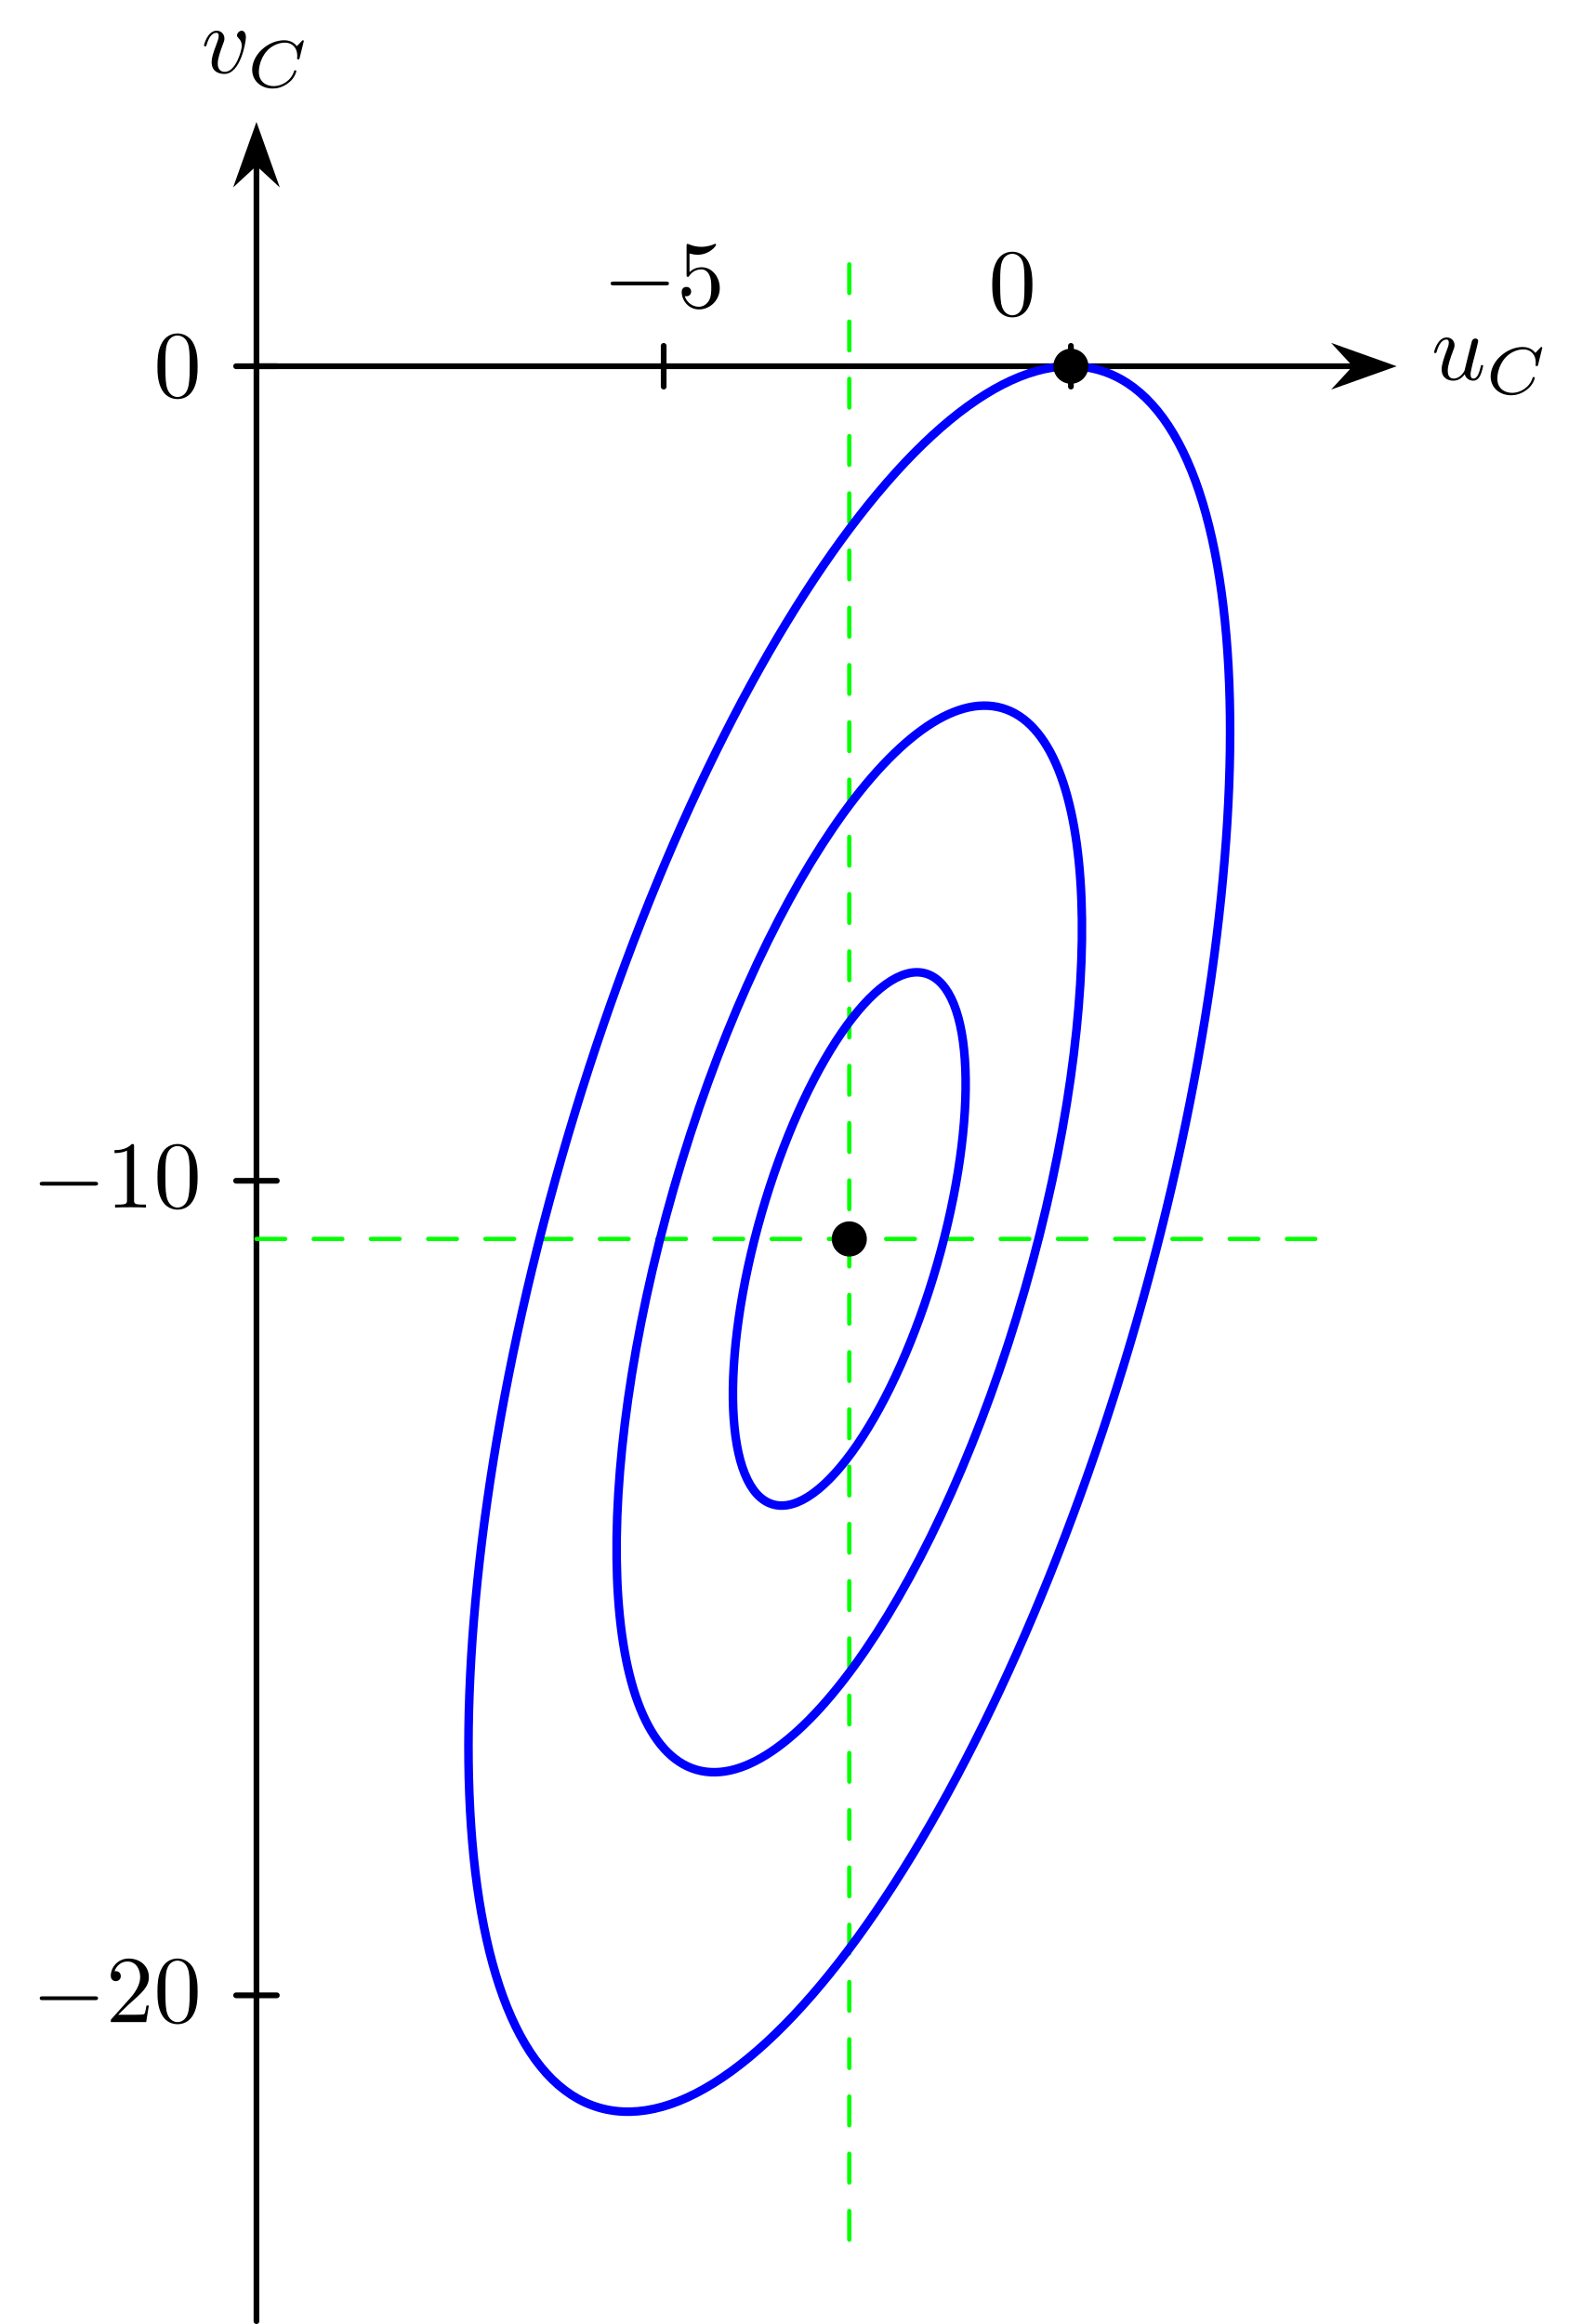
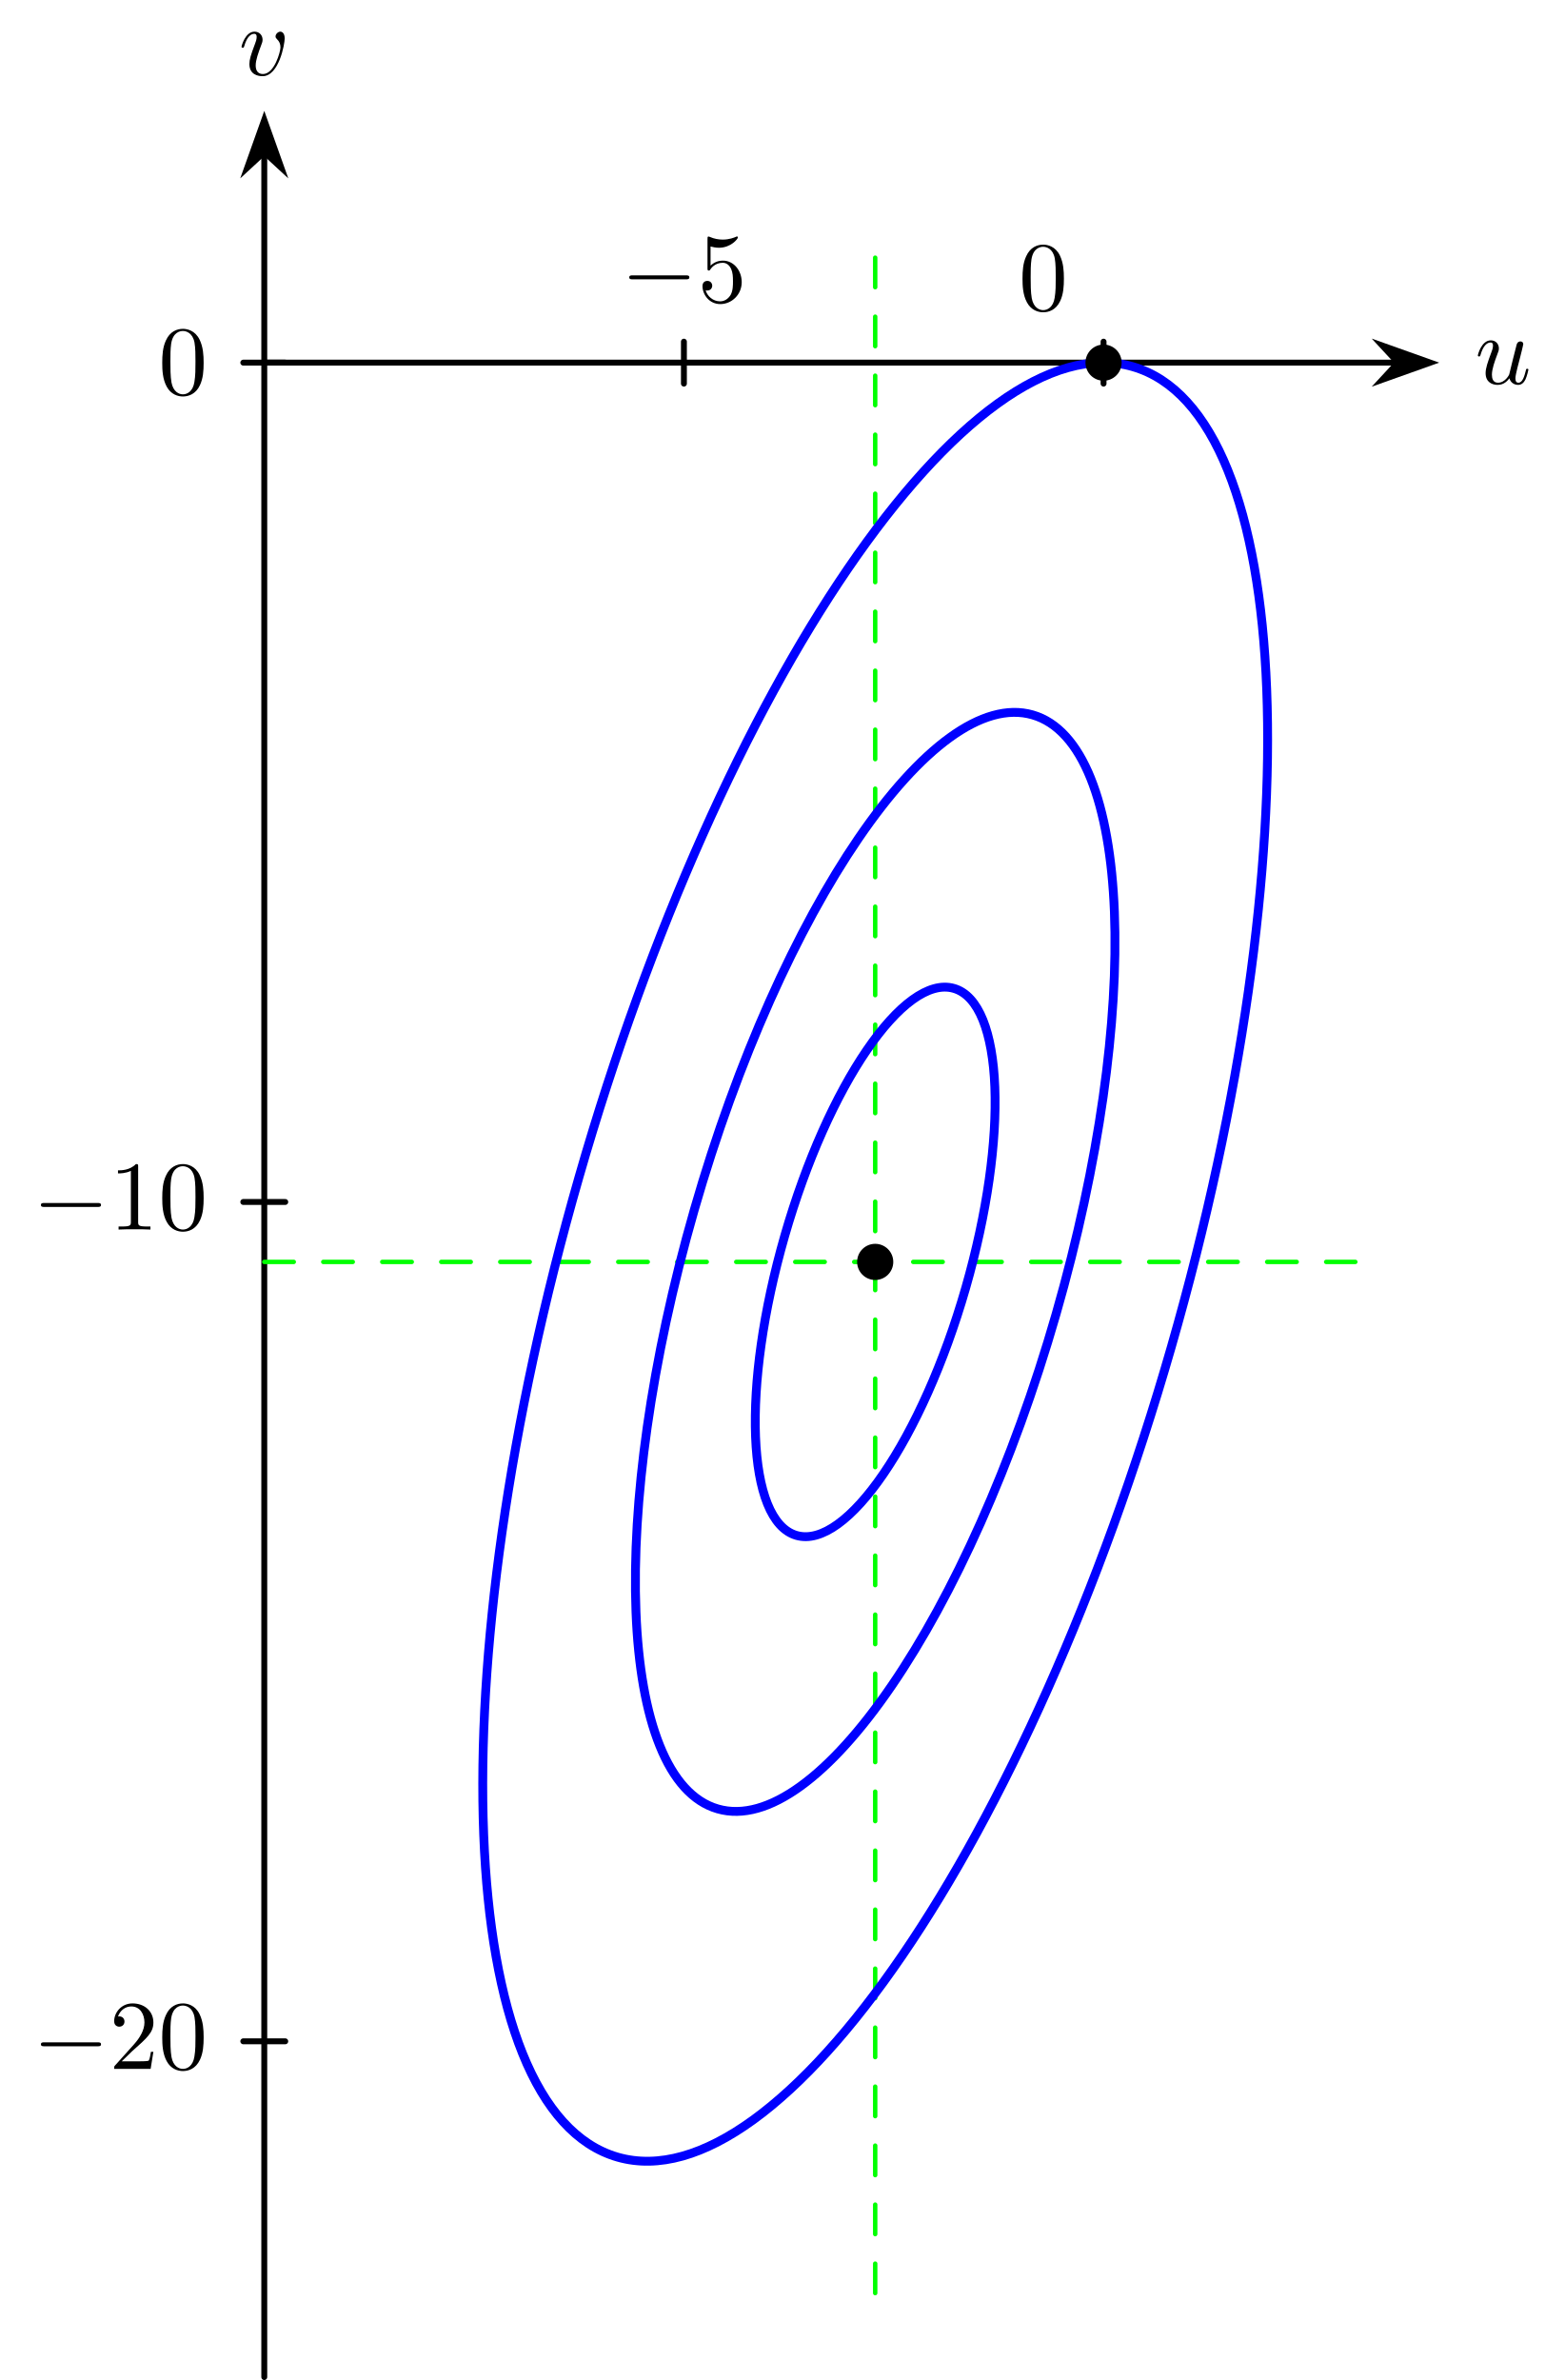
- <svg xmlns="http://www.w3.org/2000/svg" xmlns:xlink="http://www.w3.org/1999/xlink" version="1.1" width="222.99pt" height="327.55pt" viewBox="-72 -72 165.178 242.631">
+ <svg xmlns="http://www.w3.org/2000/svg" xmlns:xlink="http://www.w3.org/1999/xlink" version="1.1" width="213.94pt" height="325.53pt" viewBox="-72 -72 158.477 241.137">
  <defs>
    <path id="palicje-plastnice-g0-0" d="M6.565-2.291C6.735-2.291 6.914-2.291 6.914-2.491S6.735-2.69 6.565-2.69H1.176C1.006-2.69 .827-2.69 .827-2.491S1.006-2.291 1.176-2.291H6.565Z" />
    <path id="palicje-plastnice-g1-117" d="M3.487-.558C3.597-.149 3.945 .11 4.374 .11C4.722 .11 4.951-.12 5.111-.438C5.28-.797 5.41-1.405 5.41-1.425C5.41-1.524 5.32-1.524 5.29-1.524C5.191-1.524 5.181-1.484 5.151-1.345C5.011-.787 4.822-.11 4.403-.11C4.194-.11 4.095-.239 4.095-.568C4.095-.787 4.214-1.255 4.294-1.604L4.573-2.68C4.603-2.829 4.702-3.208 4.742-3.357C4.792-3.587 4.892-3.965 4.892-4.025C4.892-4.204 4.752-4.294 4.603-4.294C4.553-4.294 4.294-4.284 4.214-3.945C4.025-3.218 3.587-1.474 3.467-.946C3.457-.907 3.059-.11 2.331-.11C1.813-.11 1.714-.558 1.714-.927C1.714-1.484 1.993-2.271 2.252-2.959C2.371-3.258 2.421-3.397 2.421-3.587C2.421-4.035 2.102-4.403 1.604-4.403C.658-4.403 .289-2.959 .289-2.869C.289-2.77 .389-2.77 .408-2.77C.508-2.77 .518-2.79 .568-2.949C.817-3.816 1.196-4.184 1.574-4.184C1.664-4.184 1.823-4.174 1.823-3.856C1.823-3.616 1.714-3.328 1.654-3.178C1.285-2.192 1.076-1.574 1.076-1.086C1.076-.139 1.763 .11 2.301 .11C2.959 .11 3.318-.339 3.487-.558Z" />
    <path id="palicje-plastnice-g1-118" d="M4.663-3.706C4.663-4.244 4.403-4.403 4.224-4.403C3.975-4.403 3.736-4.144 3.736-3.925C3.736-3.796 3.786-3.736 3.895-3.626C4.105-3.427 4.234-3.168 4.234-2.809C4.234-2.391 3.626-.11 2.461-.11C1.953-.11 1.724-.458 1.724-.976C1.724-1.534 1.993-2.262 2.301-3.088C2.371-3.258 2.421-3.397 2.421-3.587C2.421-4.035 2.102-4.403 1.604-4.403C.667-4.403 .289-2.959 .289-2.869C.289-2.77 .389-2.77 .408-2.77C.508-2.77 .518-2.79 .568-2.949C.857-3.955 1.285-4.184 1.574-4.184C1.654-4.184 1.823-4.184 1.823-3.866C1.823-3.616 1.724-3.347 1.654-3.168C1.215-2.012 1.086-1.554 1.086-1.126C1.086-.05 1.963 .11 2.421 .11C4.095 .11 4.663-3.188 4.663-3.706Z" />
-     <path id="palicje-plastnice-g2-67" d="M5.879-4.812C5.879-4.847 5.858-4.903 5.788-4.903C5.739-4.903 5.726-4.889 5.663-4.819L5.154-4.282C5.091-4.366 4.7-4.903 3.843-4.903C2.148-4.903 .488-3.403 .488-1.827C.488-.69 1.381 .139 2.629 .139C3.006 .139 3.675 .063 4.394-.544C4.944-1.011 5.098-1.618 5.098-1.674C5.098-1.764 5.014-1.764 4.979-1.764C4.889-1.764 4.875-1.73 4.854-1.653C4.568-.697 3.592-.112 2.748-.112C2.008-.112 1.186-.509 1.186-1.611C1.186-1.813 1.234-2.915 2.036-3.794C2.518-4.331 3.25-4.652 3.912-4.652C4.721-4.652 5.196-4.066 5.196-3.285C5.196-3.089 5.175-3.041 5.175-2.999C5.175-2.908 5.265-2.908 5.3-2.908C5.412-2.908 5.412-2.929 5.447-3.062L5.879-4.812Z" />
-     <path id="palicje-plastnice-g3-48" d="M4.583-3.188C4.583-3.985 4.533-4.782 4.184-5.519C3.726-6.476 2.909-6.635 2.491-6.635C1.893-6.635 1.166-6.376 .757-5.45C.438-4.762 .389-3.985 .389-3.188C.389-2.441 .428-1.544 .837-.787C1.265 .02 1.993 .219 2.481 .219C3.019 .219 3.776 .01 4.214-.936C4.533-1.624 4.583-2.401 4.583-3.188ZM2.481 0C2.092 0 1.504-.249 1.325-1.205C1.215-1.803 1.215-2.72 1.215-3.308C1.215-3.945 1.215-4.603 1.295-5.141C1.484-6.326 2.232-6.416 2.481-6.416C2.809-6.416 3.467-6.237 3.656-5.25C3.756-4.692 3.756-3.935 3.756-3.308C3.756-2.56 3.756-1.883 3.646-1.245C3.497-.299 2.929 0 2.481 0Z" />
-     <path id="palicje-plastnice-g3-49" d="M2.929-6.376C2.929-6.615 2.929-6.635 2.7-6.635C2.082-5.998 1.205-5.998 .887-5.998V-5.689C1.086-5.689 1.674-5.689 2.192-5.948V-.787C2.192-.428 2.162-.309 1.265-.309H.946V0C1.295-.03 2.162-.03 2.56-.03S3.826-.03 4.174 0V-.309H3.856C2.959-.309 2.929-.418 2.929-.787V-6.376Z" />
-     <path id="palicje-plastnice-g3-50" d="M1.265-.767L2.321-1.793C3.875-3.168 4.473-3.706 4.473-4.702C4.473-5.838 3.577-6.635 2.361-6.635C1.235-6.635 .498-5.719 .498-4.832C.498-4.274 .996-4.274 1.026-4.274C1.196-4.274 1.544-4.394 1.544-4.802C1.544-5.061 1.365-5.32 1.016-5.32C.936-5.32 .917-5.32 .887-5.31C1.116-5.958 1.654-6.326 2.232-6.326C3.138-6.326 3.567-5.519 3.567-4.702C3.567-3.905 3.068-3.118 2.521-2.501L.608-.369C.498-.259 .498-.239 .498 0H4.194L4.473-1.733H4.224C4.174-1.435 4.105-.996 4.005-.847C3.935-.767 3.278-.767 3.059-.767H1.265Z" />
-     <path id="palicje-plastnice-g3-53" d="M4.473-2.002C4.473-3.188 3.656-4.184 2.58-4.184C2.102-4.184 1.674-4.025 1.315-3.676V-5.619C1.514-5.559 1.843-5.489 2.162-5.489C3.387-5.489 4.085-6.396 4.085-6.526C4.085-6.585 4.055-6.635 3.985-6.635C3.975-6.635 3.955-6.635 3.905-6.605C3.706-6.516 3.218-6.316 2.55-6.316C2.152-6.316 1.694-6.386 1.225-6.595C1.146-6.625 1.126-6.625 1.106-6.625C1.006-6.625 1.006-6.545 1.006-6.386V-3.437C1.006-3.258 1.006-3.178 1.146-3.178C1.215-3.178 1.235-3.208 1.275-3.268C1.385-3.427 1.753-3.965 2.56-3.965C3.078-3.965 3.328-3.507 3.407-3.328C3.567-2.959 3.587-2.57 3.587-2.072C3.587-1.724 3.587-1.126 3.347-.707C3.108-.319 2.74-.06 2.281-.06C1.554-.06 .986-.588 .817-1.176C.847-1.166 .877-1.156 .986-1.156C1.315-1.156 1.484-1.405 1.484-1.644S1.315-2.132 .986-2.132C.847-2.132 .498-2.062 .498-1.604C.498-.747 1.186 .219 2.301 .219C3.457 .219 4.473-.737 4.473-2.002Z" />
+     <path id="palicje-plastnice-g2-48" d="M4.583-3.188C4.583-3.985 4.533-4.782 4.184-5.519C3.726-6.476 2.909-6.635 2.491-6.635C1.893-6.635 1.166-6.376 .757-5.45C.438-4.762 .389-3.985 .389-3.188C.389-2.441 .428-1.544 .837-.787C1.265 .02 1.993 .219 2.481 .219C3.019 .219 3.776 .01 4.214-.936C4.533-1.624 4.583-2.401 4.583-3.188ZM2.481 0C2.092 0 1.504-.249 1.325-1.205C1.215-1.803 1.215-2.72 1.215-3.308C1.215-3.945 1.215-4.603 1.295-5.141C1.484-6.326 2.232-6.416 2.481-6.416C2.809-6.416 3.467-6.237 3.656-5.25C3.756-4.692 3.756-3.935 3.756-3.308C3.756-2.56 3.756-1.883 3.646-1.245C3.497-.299 2.929 0 2.481 0Z" />
+     <path id="palicje-plastnice-g2-49" d="M2.929-6.376C2.929-6.615 2.929-6.635 2.7-6.635C2.082-5.998 1.205-5.998 .887-5.998V-5.689C1.086-5.689 1.674-5.689 2.192-5.948V-.787C2.192-.428 2.162-.309 1.265-.309H.946V0C1.295-.03 2.162-.03 2.56-.03S3.826-.03 4.174 0V-.309H3.856C2.959-.309 2.929-.418 2.929-.787V-6.376Z" />
+     <path id="palicje-plastnice-g2-50" d="M1.265-.767L2.321-1.793C3.875-3.168 4.473-3.706 4.473-4.702C4.473-5.838 3.577-6.635 2.361-6.635C1.235-6.635 .498-5.719 .498-4.832C.498-4.274 .996-4.274 1.026-4.274C1.196-4.274 1.544-4.394 1.544-4.802C1.544-5.061 1.365-5.32 1.016-5.32C.936-5.32 .917-5.32 .887-5.31C1.116-5.958 1.654-6.326 2.232-6.326C3.138-6.326 3.567-5.519 3.567-4.702C3.567-3.905 3.068-3.118 2.521-2.501L.608-.369C.498-.259 .498-.239 .498 0H4.194L4.473-1.733H4.224C4.174-1.435 4.105-.996 4.005-.847C3.935-.767 3.278-.767 3.059-.767H1.265Z" />
+     <path id="palicje-plastnice-g2-53" d="M4.473-2.002C4.473-3.188 3.656-4.184 2.58-4.184C2.102-4.184 1.674-4.025 1.315-3.676V-5.619C1.514-5.559 1.843-5.489 2.162-5.489C3.387-5.489 4.085-6.396 4.085-6.526C4.085-6.585 4.055-6.635 3.985-6.635C3.975-6.635 3.955-6.635 3.905-6.605C3.706-6.516 3.218-6.316 2.55-6.316C2.152-6.316 1.694-6.386 1.225-6.595C1.146-6.625 1.126-6.625 1.106-6.625C1.006-6.625 1.006-6.545 1.006-6.386V-3.437C1.006-3.258 1.006-3.178 1.146-3.178C1.215-3.178 1.235-3.208 1.275-3.268C1.385-3.427 1.753-3.965 2.56-3.965C3.078-3.965 3.328-3.507 3.407-3.328C3.567-2.959 3.587-2.57 3.587-2.072C3.587-1.724 3.587-1.126 3.347-.707C3.108-.319 2.74-.06 2.281-.06C1.554-.06 .986-.588 .817-1.176C.847-1.166 .877-1.156 .986-1.156C1.315-1.156 1.484-1.405 1.484-1.644S1.315-2.132 .986-2.132C.847-2.132 .498-2.062 .498-1.604C.498-.747 1.186 .219 2.301 .219C3.457 .219 4.473-.737 4.473-2.002Z" />
  </defs>
  <g id="palicje-plastnice-page1">
-     <g stroke-miterlimit="10" transform="translate(39.81748,-33.76421)scale(0.996264,-0.996264)">
+     <g stroke-miterlimit="10" transform="translate(39.81748,-35.25857)scale(0.996264,-0.996264)">
      <g fill="#000" stroke="#000">
        <g stroke-width="0.4">
          <g stroke-width="0.6">
            <g stroke-linecap="round">
              <g stroke-linejoin="round">
                <path d="M-85.359 0H29.791" fill="none" />
                <g transform="translate(27.31497,0.0)">
                  <g stroke-dasharray="none" stroke-dashoffset="0.0">
                    <g stroke-linejoin="miter">
                      <path d="M5.93 0L1.005 1.754L2.626 0L1.005-1.754Z" />
                    </g>
                  </g>
                </g>
-                 <g transform="translate(37.7766,-1.40279)">
-                   <g stroke="none" transform="scale(-1.00375,1.00375)translate(39.81748,-33.76421)scale(-1,-1)">
+                 <g transform="translate(37.7766,-2.15277)">
+                   <g stroke="none" transform="scale(-1.00375,1.00375)translate(39.81748,-35.25857)scale(-1,-1)">
                    <g fill="#000">
                      <g stroke="none">
-                         <use x="39.817" y="-33.764" xlink:href="#palicje-plastnice-g1-117" />
-                         <use x="45.521" y="-32.27" xlink:href="#palicje-plastnice-g2-67" />
+                         <use x="39.817" y="-35.259" xlink:href="#palicje-plastnice-g1-117" />
                      </g>
                    </g>
                  </g>
                </g>
                <path d="M-85.359-204.862V21.256" fill="none" />
                <g transform="matrix(0.0,1.0,-1.0,0.0,-85.35904,18.77907)">
                  <g stroke-dasharray="none" stroke-dashoffset="0.0">
                    <g stroke-linejoin="miter">
                      <path d="M5.93 0L1.005 1.754L2.626 0L1.005-1.754Z" />
                    </g>
                  </g>
                </g>
-                 <g transform="translate(-91.14565,30.74066)">
-                   <g stroke="none" transform="scale(-1.00375,1.00375)translate(39.81748,-33.76421)scale(-1,-1)">
+                 <g transform="translate(-87.96204,29.24069)">
+                   <g stroke="none" transform="scale(-1.00375,1.00375)translate(39.81748,-35.25857)scale(-1,-1)">
                    <g fill="#000">
                      <g stroke="none">
-                         <use x="39.817" y="-33.764" xlink:href="#palicje-plastnice-g1-118" />
-                         <use x="44.647" y="-32.27" xlink:href="#palicje-plastnice-g2-67" />
+                         <use x="39.817" y="-35.259" xlink:href="#palicje-plastnice-g1-118" />
                      </g>
                    </g>
                  </g>
                </g>
                <path d="M-42.68 2.134V-2.134" fill="none" />
                <path d="M0 2.134V-2.134" fill="none" />
                <g transform="translate(-49.06842,6.17346)">
-                   <g stroke="none" transform="scale(-1.00375,1.00375)translate(39.81748,-33.76421)scale(-1,-1)">
+                   <g stroke="none" transform="scale(-1.00375,1.00375)translate(39.81748,-35.25857)scale(-1,-1)">
                    <g fill="#000">
                      <g stroke="none">
-                         <use x="39.817" y="-33.764" xlink:href="#palicje-plastnice-g0-0" />
-                         <use x="47.566" y="-33.764" xlink:href="#palicje-plastnice-g3-53" />
+                         <use x="39.817" y="-35.259" xlink:href="#palicje-plastnice-g0-0" />
+                         <use x="47.566" y="-35.259" xlink:href="#palicje-plastnice-g2-53" />
                      </g>
                    </g>
                  </g>
                </g>
                <g transform="translate(-8.63298,5.34013)">
-                   <g stroke="none" transform="scale(-1.00375,1.00375)translate(39.81748,-33.76421)scale(-1,-1)">
+                   <g stroke="none" transform="scale(-1.00375,1.00375)translate(39.81748,-35.25857)scale(-1,-1)">
                    <g fill="#000">
                      <g stroke="none">
-                         <use x="39.817" y="-33.764" xlink:href="#palicje-plastnice-g3-48" />
+                         <use x="39.817" y="-35.259" xlink:href="#palicje-plastnice-g2-48" />
                      </g>
                    </g>
                  </g>
                </g>
                <path d="M-83.225 0H-87.493" fill="none" />
                <g transform="translate(-96.12599,-3.22221)">
-                   <g stroke="none" transform="scale(-1.00375,1.00375)translate(39.81748,-33.76421)scale(-1,-1)">
+                   <g stroke="none" transform="scale(-1.00375,1.00375)translate(39.81748,-35.25857)scale(-1,-1)">
                    <g fill="#000">
                      <g stroke="none">
-                         <use x="39.817" y="-33.764" xlink:href="#palicje-plastnice-g3-48" />
+                         <use x="39.817" y="-35.259" xlink:href="#palicje-plastnice-g2-48" />
                      </g>
                    </g>
                  </g>
                </g>
                <path d="M-83.225-85.359H-87.493" fill="none" />
                <g transform="translate(-108.9038,-88.1646)">
-                   <g stroke="none" transform="scale(-1.00375,1.00375)translate(39.81748,-33.76421)scale(-1,-1)">
+                   <g stroke="none" transform="scale(-1.00375,1.00375)translate(39.81748,-35.25857)scale(-1,-1)">
                    <g fill="#000">
                      <g stroke="none">
-                         <use x="39.817" y="-33.764" xlink:href="#palicje-plastnice-g0-0" />
-                         <use x="47.566" y="-33.764" xlink:href="#palicje-plastnice-g3-49" />
-                         <use x="52.548" y="-33.764" xlink:href="#palicje-plastnice-g3-48" />
+                         <use x="39.817" y="-35.259" xlink:href="#palicje-plastnice-g0-0" />
+                         <use x="47.566" y="-35.259" xlink:href="#palicje-plastnice-g2-49" />
+                         <use x="52.548" y="-35.259" xlink:href="#palicje-plastnice-g2-48" />
                      </g>
                    </g>
                  </g>
                </g>
                <path d="M-83.225-170.718H-87.493" fill="none" />
                <g transform="translate(-108.9038,-173.5236)">
-                   <g stroke="none" transform="scale(-1.00375,1.00375)translate(39.81748,-33.76421)scale(-1,-1)">
+                   <g stroke="none" transform="scale(-1.00375,1.00375)translate(39.81748,-35.25857)scale(-1,-1)">
                    <g fill="#000">
                      <g stroke="none">
-                         <use x="39.817" y="-33.764" xlink:href="#palicje-plastnice-g0-0" />
-                         <use x="47.566" y="-33.764" xlink:href="#palicje-plastnice-g3-50" />
-                         <use x="52.548" y="-33.764" xlink:href="#palicje-plastnice-g3-48" />
+                         <use x="39.817" y="-35.259" xlink:href="#palicje-plastnice-g0-0" />
+                         <use x="47.566" y="-35.259" xlink:href="#palicje-plastnice-g2-50" />
+                         <use x="52.548" y="-35.259" xlink:href="#palicje-plastnice-g2-48" />
                      </g>
                    </g>
                  </g>
                </g>
                <g fill="#0f0" stroke="#0f0">
                  <g stroke-dasharray="3.0,3.0" stroke-dashoffset="0.0">
                    <g stroke-width="0.45">
                      <path d="M-85.359-91.454H25.608" fill="none" />
                    </g>
                  </g>
                </g>
                <g fill="#0f0" stroke="#0f0">
                  <g stroke-dasharray="3.0,3.0" stroke-dashoffset="0.0">
                    <g stroke-width="0.45">
                      <path d="M-23.226-196.326V12.804" fill="none" />
                    </g>
                  </g>
                </g>
                <g fill="#00f" stroke="#00f">
                  <g stroke-width="0.9">
                    <path d="M-15.223-63.638C-20.306-62.175-28.009-73.443-32.43-88.806C-36.85-104.168-36.313-117.807-31.23-119.27C-26.147-120.732-18.443-109.464-14.023-94.102C-9.602-78.739-10.14-65.1-15.223-63.638ZM-23.226-91.454" fill="none" />
                  </g>
                </g>
                <g fill="#00f" stroke="#00f">
                  <g stroke-width="0.9">
                    <path d="M-7.219-35.822C-17.381-32.898-32.785-55.435-41.625-86.16S-49.395-144.162-39.233-147.085C-29.072-150.009-13.668-127.473-4.827-96.748C4.013-66.023 2.942-38.746-7.219-35.822ZM-23.226-91.454" fill="none" />
                  </g>
                </g>
                <g fill="#00f" stroke="#00f">
                  <g stroke-width="0.9">
                    <path d="M2.97-.41C-13.661 4.375-38.871-32.507-53.339-82.789C-67.807-133.072-66.053-177.712-49.422-182.497C-32.791-187.282-7.581-150.401 6.887-100.118C21.354-49.835 19.601-5.195 2.97-.41ZM-23.226-91.454" fill="none" />
                  </g>
                </g>
                <path d="M-21.387-91.454C-21.387-90.438-22.211-89.615-23.226-89.615S-25.065-90.438-25.065-91.454C-25.065-92.469-24.242-93.292-23.226-93.292S-21.387-92.469-21.387-91.454ZM-23.226-91.454" stroke="none" />
                <g transform="translate(-23.22612,-91.4537)">
-                   <g stroke="none" transform="scale(-1.00375,1.00375)translate(39.81748,-33.76421)scale(-1,-1)">
+                   <g stroke="none" transform="scale(-1.00375,1.00375)translate(39.81748,-35.25857)scale(-1,-1)">
                    <g fill="#000">
                      <g stroke="none" />
                    </g>
                  </g>
                </g>
                <path d="M1.839 0C1.839 1.015 1.015 1.839 0 1.839S-1.839 1.015-1.839 0S-1.015-1.839 0-1.839S1.839-1.015 1.839 0ZM0 0" stroke="none" />
-                 <g stroke="none" transform="scale(-1.00375,1.00375)translate(39.81748,-33.76421)scale(-1,-1)">
+                 <g stroke="none" transform="scale(-1.00375,1.00375)translate(39.81748,-35.25857)scale(-1,-1)">
                  <g fill="#000">
                    <g stroke="none" />
                  </g>
                </g>
              </g>
            </g>
          </g>
        </g>
      </g>
    </g>
  </g>
</svg>
